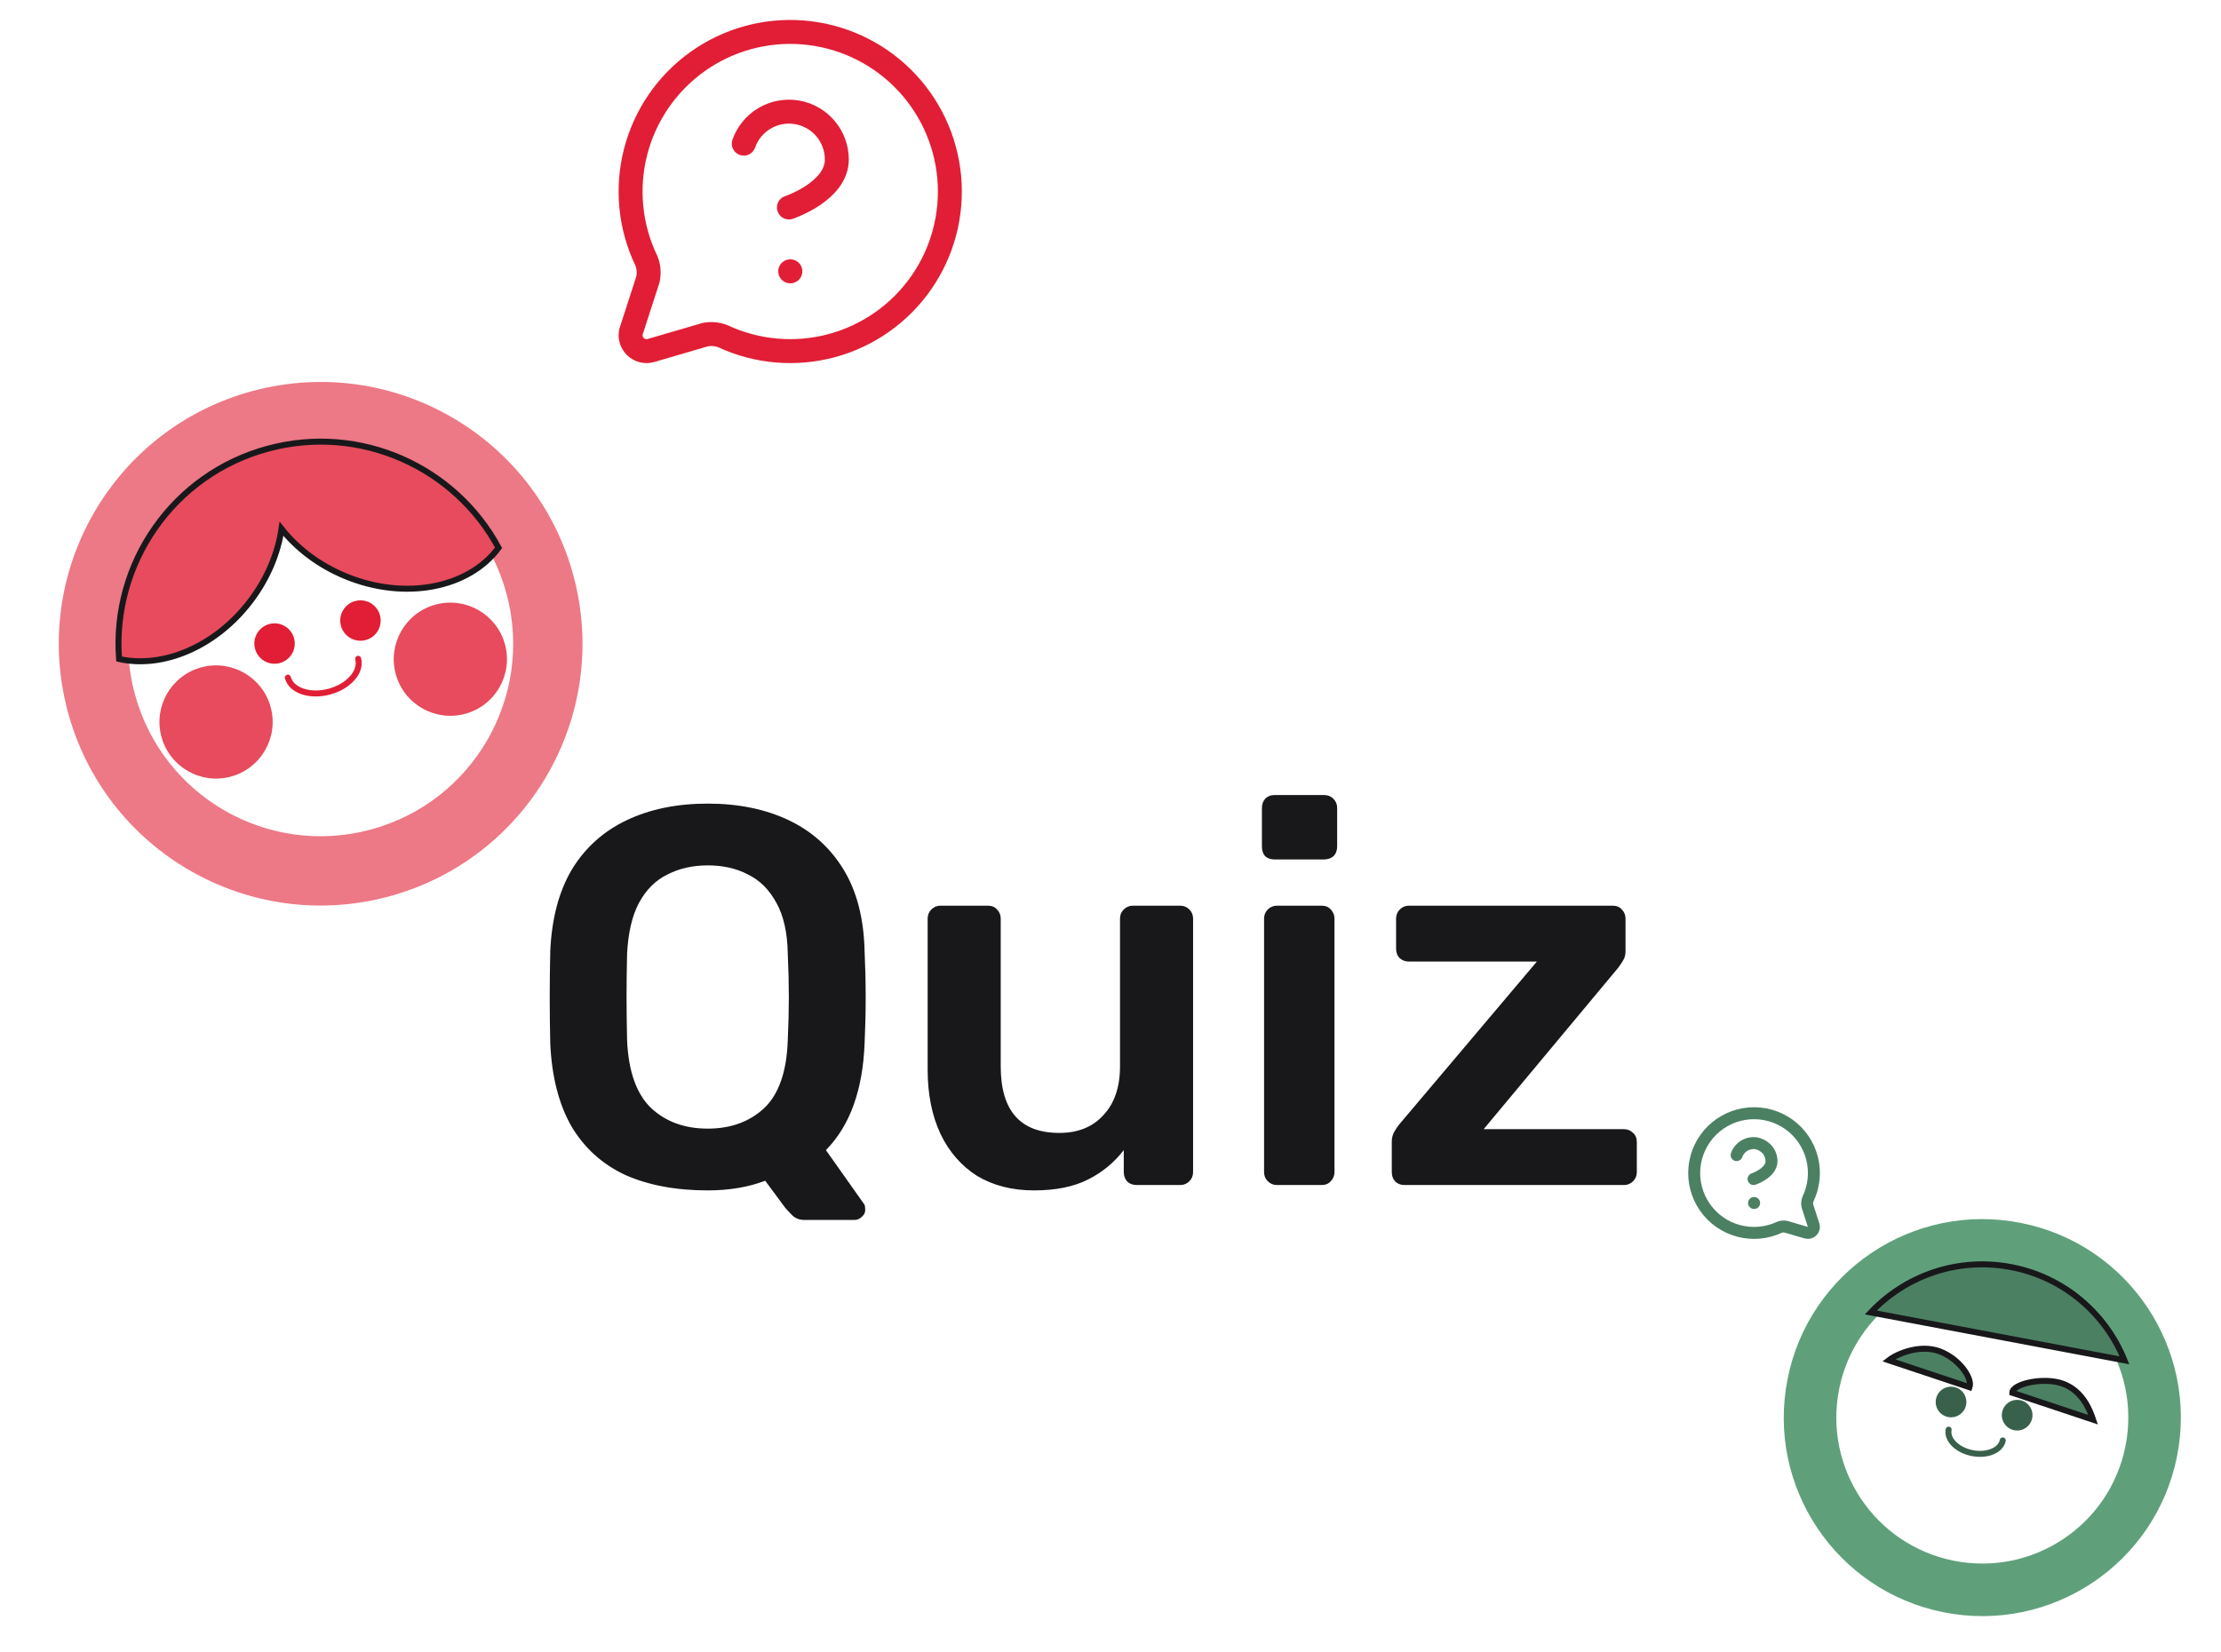
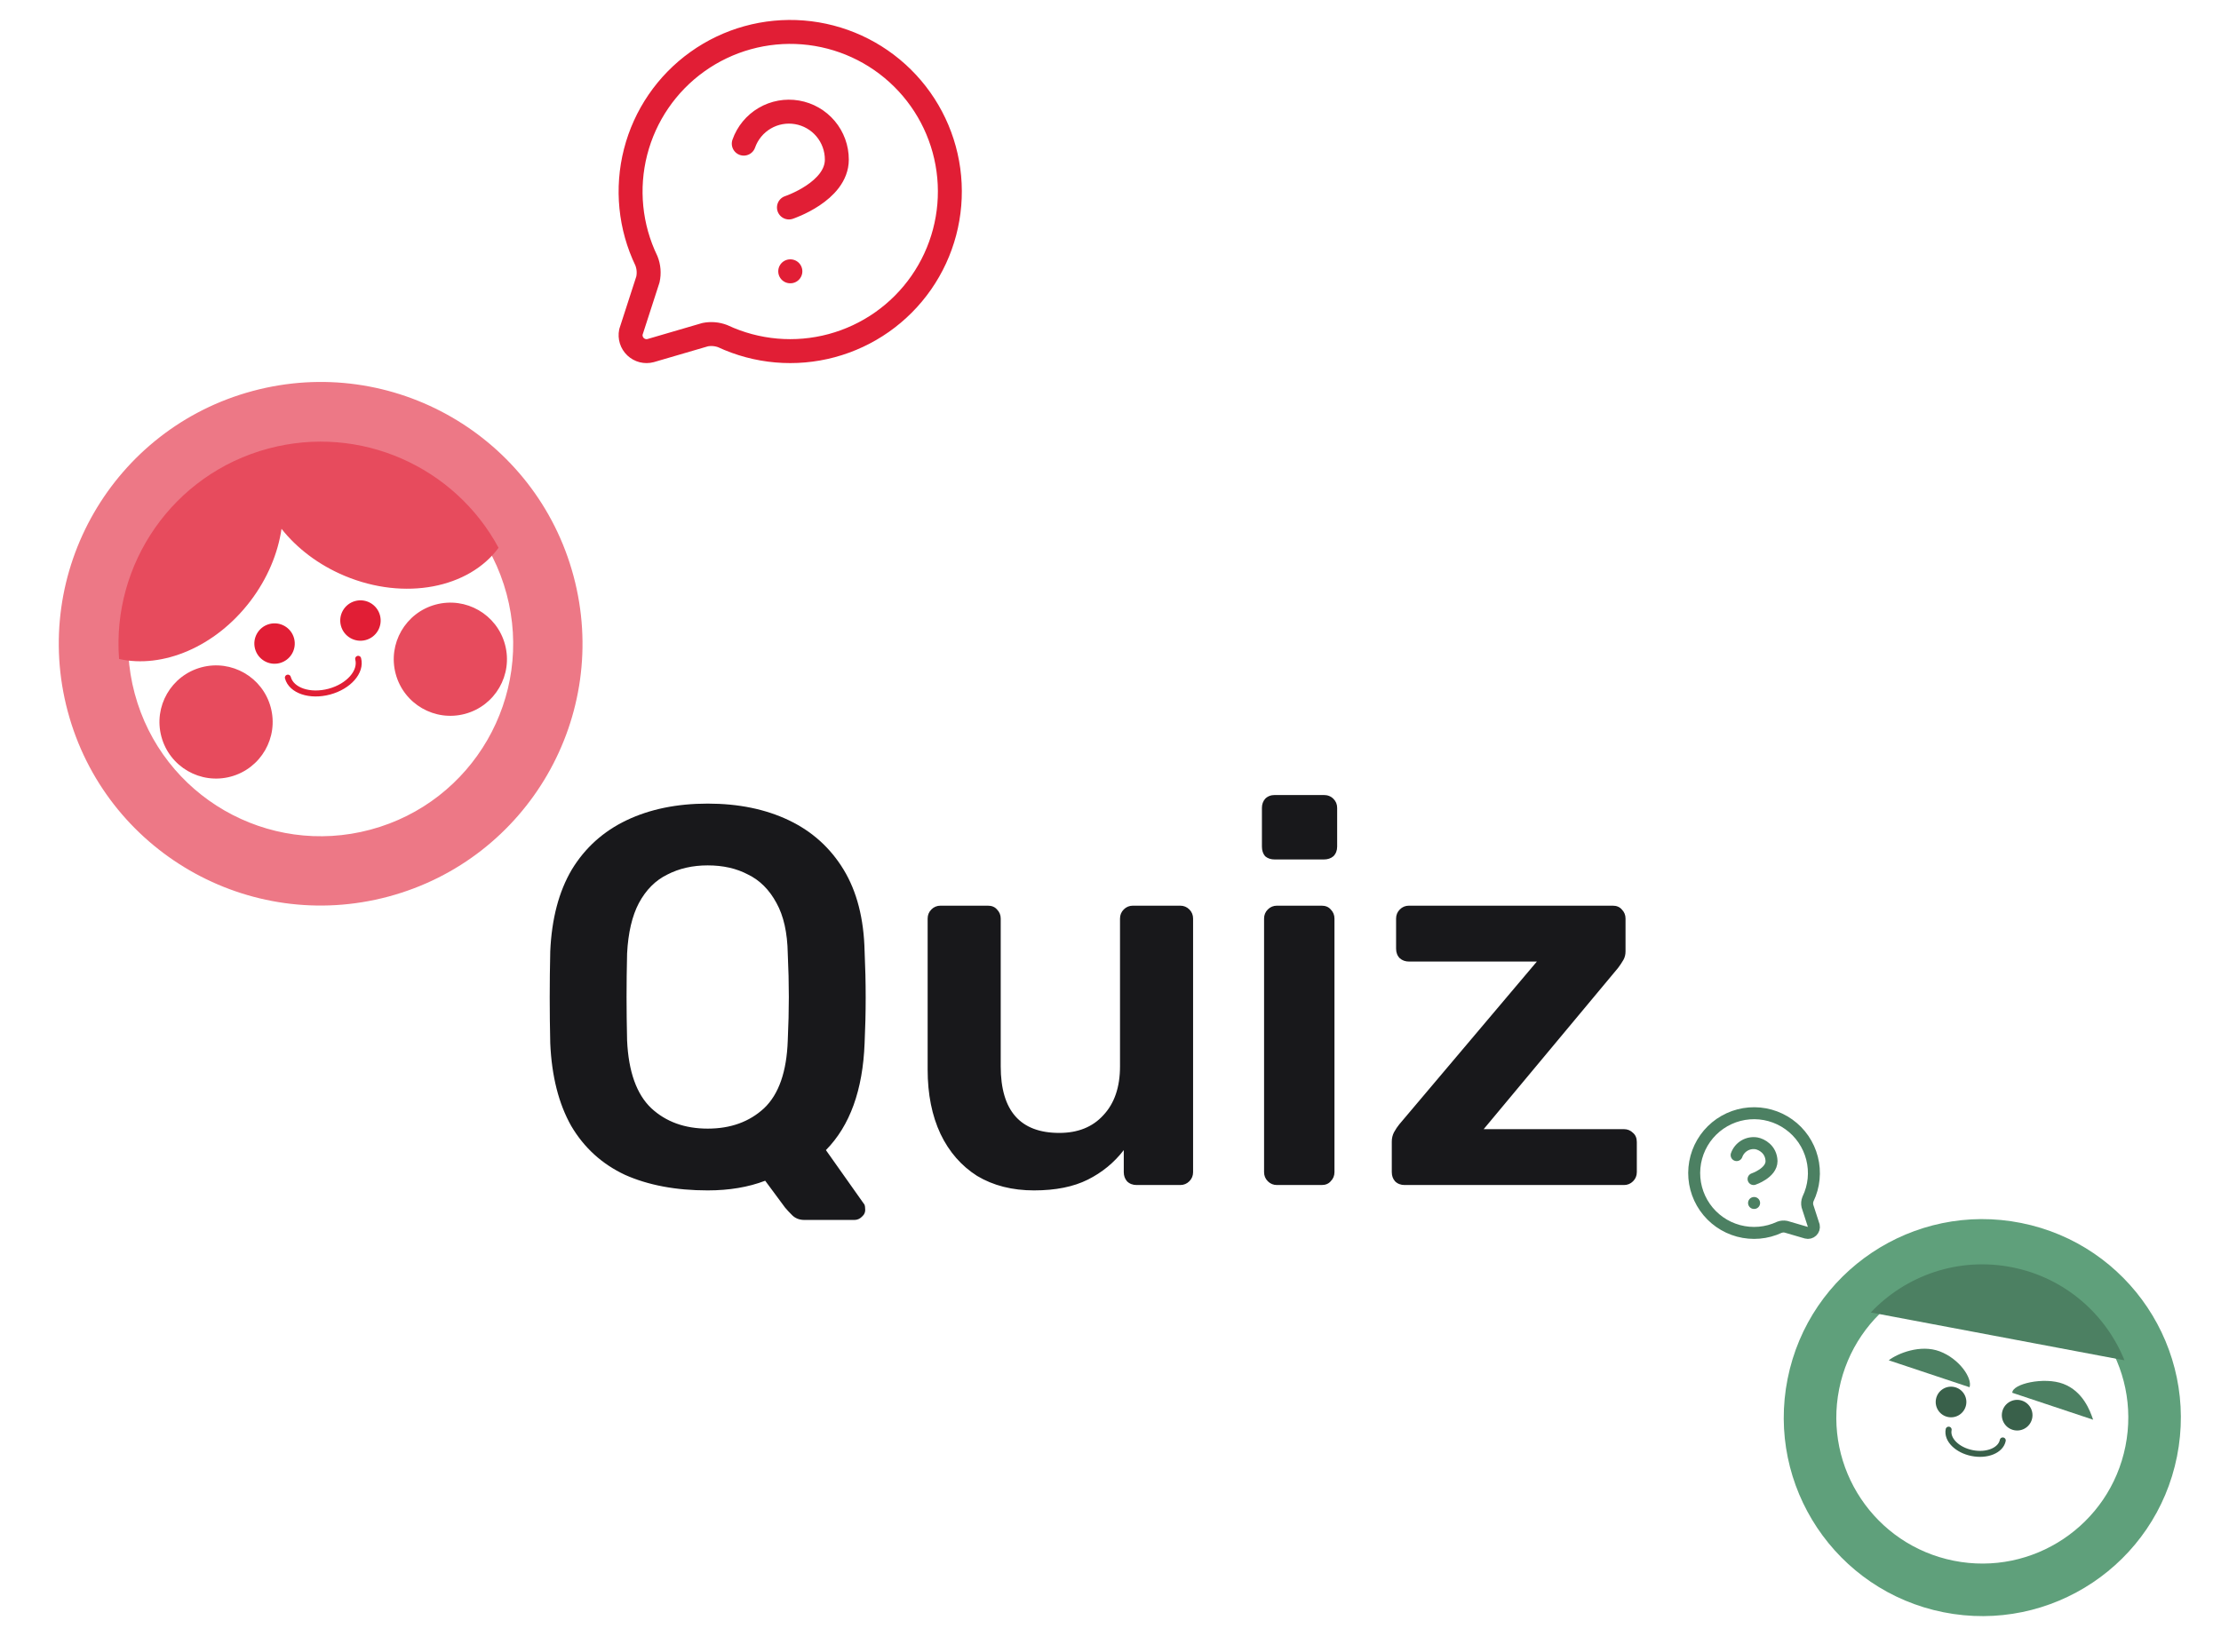
<svg xmlns="http://www.w3.org/2000/svg" width="371" height="276" viewBox="0 0 371 276" fill="none">
  <path fill-rule="evenodd" clip-rule="evenodd" d="M42.242 65.319C65.572 59.068 89.552 72.913 95.803 96.242C102.055 119.572 88.21 143.552 64.88 149.804C41.55 156.055 17.57 142.21 11.319 118.88C5.068 95.55 18.913 71.57 42.242 65.319ZM45.239 76.501C28.084 81.097 17.904 98.73 22.501 115.884C27.097 133.038 44.73 143.218 61.884 138.622C79.038 134.025 89.218 116.393 84.622 99.239C80.025 82.084 62.393 71.904 45.239 76.501Z" fill="#ED7886" />
-   <path d="M44.823 74.947C60.243 70.815 76.028 78.056 83.281 91.526C78.337 98.254 67.618 100.418 57.589 96.22C53.203 94.385 49.592 91.601 47.026 88.36C46.425 92.449 44.689 96.666 41.809 100.448C35.965 108.123 27.146 111.733 19.891 110.107C18.672 94.223 28.876 79.22 44.823 74.947Z" fill="#E74B5D" />
-   <path d="M44.823 74.947C60.243 70.815 76.028 78.056 83.281 91.526C78.337 98.254 67.618 100.418 57.589 96.22C53.203 94.385 49.592 91.601 47.026 88.36C46.425 92.449 44.689 96.666 41.809 100.448C35.965 108.123 27.146 111.733 19.891 110.107C18.672 94.223 28.876 79.22 44.823 74.947Z" stroke="#18181B" />
+   <path d="M44.823 74.947C60.243 70.815 76.028 78.056 83.281 91.526C78.337 98.254 67.618 100.418 57.588 96.22C53.203 94.385 49.592 91.601 47.026 88.361C46.424 92.45 44.689 96.666 41.809 100.449C35.965 108.123 27.146 111.733 19.891 110.106C18.672 94.222 28.876 79.22 44.823 74.947Z" fill="#E74B5D" />
  <circle cx="36.091" cy="120.632" r="9.454" transform="rotate(-15 36.0914 120.632)" fill="#E74B5D" />
  <circle cx="75.228" cy="110.145" r="9.454" transform="rotate(-15 75.2281 110.145)" fill="#E74B5D" />
  <circle cx="45.862" cy="107.527" r="3.376" transform="rotate(-15 45.8618 107.527)" fill="#E11E35" />
  <path d="M59.829 110.077C60.408 112.238 58.249 114.695 55.007 115.563C51.765 116.432 48.667 115.384 48.088 113.223" stroke="#E11E35" stroke-linecap="round" />
  <circle cx="60.211" cy="103.682" r="3.376" transform="rotate(-15 60.2114 103.682)" fill="#E11E35" />
  <path d="M124.24 24C124.867 22.218 126.104 20.715 127.733 19.758C129.362 18.8 131.277 18.45 133.139 18.77C135.001 19.089 136.69 20.057 137.907 21.503C139.123 22.948 139.789 24.777 139.786 26.666C139.786 32 131.786 34.666 131.786 34.666M132 45.333H132.026M107.978 43.578C108.371 44.568 108.458 45.651 108.229 46.691L105.389 55.464C105.298 55.909 105.321 56.37 105.458 56.803C105.594 57.236 105.839 57.627 106.17 57.939C106.5 58.251 106.904 58.474 107.344 58.586C107.785 58.697 108.246 58.695 108.685 58.578L117.786 55.917C118.767 55.723 119.783 55.808 120.717 56.163C126.412 58.822 132.862 59.384 138.931 57.751C145 56.118 150.297 52.394 153.887 47.236C157.478 42.077 159.131 35.817 158.555 29.559C157.98 23.3 155.212 17.446 150.741 13.03C146.27 8.613 140.383 5.917 134.118 5.418C127.853 4.919 121.614 6.649 116.5 10.302C111.386 13.955 107.727 19.297 106.168 25.386C104.609 31.474 105.25 37.917 107.978 43.578Z" stroke="#E11E35" stroke-width="4" stroke-linecap="round" stroke-linejoin="round" />
  <path fill-rule="evenodd" clip-rule="evenodd" d="M337.614 204.339C355.576 207.921 367.232 225.386 363.65 243.347C360.067 261.308 342.603 272.964 324.641 269.382C306.68 265.799 295.024 248.335 298.606 230.374C302.189 212.412 319.653 200.756 337.614 204.339ZM335.897 212.947C322.691 210.313 309.849 218.884 307.215 232.091C304.581 245.298 313.152 258.139 326.358 260.773C339.565 263.407 352.407 254.837 355.041 241.63C357.675 228.423 349.104 215.581 335.897 212.947Z" fill="#5FA07B" />
-   <path d="M336.137 232.712C336.137 231.212 341.437 230.012 344.637 231.212C347.938 232.45 349.137 235.712 349.637 237.212L336.137 232.712ZM315.5 227.286C317 226.119 320.8 224.586 324 225.786C327.301 227.024 329.5 230.286 329 231.786L315.5 227.286ZM336.136 211.751C344.922 213.503 351.753 219.557 354.876 227.286L312.501 219.293C318.352 213.098 327.163 209.961 336.136 211.751Z" fill="#4C8062" />
-   <path d="M336.137 232.712C336.137 231.212 341.437 230.012 344.637 231.212C347.938 232.45 349.137 235.712 349.637 237.212L336.137 232.712ZM315.5 227.286C317 226.119 320.8 224.586 324 225.786C327.301 227.024 329.5 230.286 329 231.786L315.5 227.286ZM336.136 211.751C344.922 213.503 351.753 219.557 354.876 227.286L312.501 219.293C318.352 213.098 327.163 209.961 336.136 211.751Z" stroke="#18181B" />
+   <path d="M336.137 211.751C344.922 213.503 351.753 219.557 354.876 227.286L312.501 219.292C318.352 213.098 327.163 209.961 336.137 211.751Z" fill="#4C8062" />
+   <path d="M315.5 227.286L329 231.786C329.5 230.286 327.301 227.024 324 225.786C320.8 224.586 317 226.119 315.5 227.286Z" fill="#4C8062" />
+   <path d="M336.137 232.712L349.637 237.212C349.137 235.712 347.938 232.45 344.637 231.212C341.437 230.012 336.137 231.212 336.137 232.712Z" fill="#4C8062" />
  <circle cx="325.905" cy="234.251" r="2.56" transform="rotate(11.2797 325.905 234.251)" fill="#39604A" />
  <path d="M334.545 240.674C334.213 242.339 331.921 243.284 329.424 242.786C326.928 242.288 325.174 240.536 325.506 238.872" stroke="#39604A" stroke-linecap="round" />
  <circle cx="336.951" cy="236.455" r="2.56" transform="rotate(11.2797 336.951 236.455)" fill="#39604A" />
  <path d="M290.09 193C290.325 192.332 290.789 191.768 291.4 191.409C292.011 191.05 292.729 190.919 293.427 191.039C294.231 191.193 295.856 192 295.92 194C295.92 196 292.92 197 292.92 197M293 201H293.01M302.008 200.342C301.861 200.713 301.829 201.12 301.914 201.509L302.979 204.799C303.014 204.966 303.005 205.139 302.954 205.301C302.902 205.464 302.81 205.61 302.687 205.727C302.563 205.844 302.411 205.928 302.246 205.97C302.081 206.012 301.908 206.011 301.743 205.967L298.33 204.969C297.963 204.896 297.582 204.928 297.231 205.061C295.096 206.058 292.677 206.269 290.401 205.657C288.125 205.044 286.139 203.648 284.793 201.714C283.446 199.779 282.826 197.432 283.042 195.085C283.258 192.738 284.296 190.543 285.972 188.886C287.649 187.23 289.857 186.219 292.206 186.032C294.555 185.845 296.895 186.494 298.813 187.864C300.731 189.233 302.103 191.237 302.687 193.52C303.272 195.803 303.032 198.219 302.008 200.342Z" stroke="#4C8062" stroke-width="2" stroke-linecap="round" stroke-linejoin="round" />
  <path d="M134.372 203.834C133.534 203.834 132.846 203.565 132.307 203.027C131.829 202.548 131.44 202.129 131.141 201.77L127.819 197.282C125.007 198.359 121.805 198.898 118.215 198.898C112.889 198.898 108.282 198.03 104.392 196.295C100.562 194.499 97.57 191.777 95.416 188.126C93.322 184.416 92.155 179.809 91.915 174.303C91.856 171.73 91.826 169.187 91.826 166.674C91.826 164.16 91.856 161.587 91.915 158.954C92.155 153.509 93.352 148.961 95.506 145.311C97.72 141.661 100.772 138.908 104.661 137.053C108.551 135.198 113.069 134.27 118.215 134.27C123.361 134.27 127.879 135.198 131.769 137.053C135.658 138.908 138.71 141.661 140.924 145.311C143.138 148.961 144.305 153.509 144.425 158.954C144.545 161.587 144.605 164.16 144.605 166.674C144.605 169.187 144.545 171.73 144.425 174.303C144.126 182.142 141.972 188.096 137.962 192.166L144.245 201.052C144.305 201.112 144.365 201.201 144.425 201.321C144.485 201.501 144.515 201.71 144.515 201.949C144.575 202.488 144.395 202.937 143.976 203.296C143.617 203.655 143.198 203.834 142.72 203.834H134.372ZM118.215 188.575C122.045 188.575 125.186 187.438 127.64 185.164C130.093 182.831 131.41 179.061 131.589 173.855C131.709 171.222 131.769 168.798 131.769 166.584C131.769 164.31 131.709 161.887 131.589 159.313C131.529 155.843 130.901 153.03 129.704 150.876C128.508 148.662 126.922 147.076 124.947 146.119C123.032 145.101 120.788 144.593 118.215 144.593C115.702 144.593 113.458 145.101 111.483 146.119C109.508 147.076 107.923 148.662 106.726 150.876C105.589 153.03 104.931 155.843 104.751 159.313C104.691 161.887 104.661 164.31 104.661 166.584C104.661 168.798 104.691 171.222 104.751 173.855C104.99 179.061 106.337 182.831 108.79 185.164C111.244 187.438 114.385 188.575 118.215 188.575ZM172.727 198.898C169.077 198.898 165.906 198.09 163.213 196.474C160.58 194.799 158.545 192.465 157.109 189.473C155.673 186.421 154.955 182.831 154.955 178.702V153.479C154.955 152.881 155.164 152.372 155.583 151.953C156.002 151.534 156.511 151.325 157.109 151.325H165.008C165.666 151.325 166.175 151.534 166.534 151.953C166.953 152.372 167.162 152.881 167.162 153.479V178.163C167.162 185.583 170.424 189.293 176.946 189.293C180.058 189.293 182.511 188.306 184.306 186.331C186.162 184.356 187.089 181.634 187.089 178.163V153.479C187.089 152.881 187.298 152.372 187.717 151.953C188.136 151.534 188.645 151.325 189.243 151.325H197.142C197.741 151.325 198.249 151.534 198.668 151.953C199.087 152.372 199.296 152.881 199.296 153.479V195.846C199.296 196.444 199.087 196.953 198.668 197.372C198.249 197.791 197.741 198 197.142 198H189.872C189.213 198 188.675 197.791 188.256 197.372C187.897 196.953 187.717 196.444 187.717 195.846V192.166C186.102 194.26 184.097 195.906 181.703 197.102C179.31 198.299 176.318 198.898 172.727 198.898ZM213.307 198C212.709 198 212.2 197.791 211.781 197.372C211.363 196.953 211.153 196.444 211.153 195.846V153.479C211.153 152.881 211.363 152.372 211.781 151.953C212.2 151.534 212.709 151.325 213.307 151.325H220.757C221.416 151.325 221.924 151.534 222.283 151.953C222.702 152.372 222.912 152.881 222.912 153.479V195.846C222.912 196.444 222.702 196.953 222.283 197.372C221.924 197.791 221.416 198 220.757 198H213.307ZM212.948 143.605C212.29 143.605 211.752 143.426 211.333 143.067C210.974 142.648 210.794 142.109 210.794 141.451V134.988C210.794 134.39 210.974 133.881 211.333 133.463C211.752 133.044 212.29 132.834 212.948 132.834H221.117C221.775 132.834 222.313 133.044 222.732 133.463C223.151 133.881 223.361 134.39 223.361 134.988V141.451C223.361 142.109 223.151 142.648 222.732 143.067C222.313 143.426 221.775 143.605 221.117 143.605H212.948ZM234.641 198C233.983 198 233.444 197.791 233.025 197.372C232.666 196.953 232.487 196.444 232.487 195.846V190.729C232.487 190.191 232.606 189.682 232.846 189.204C233.145 188.665 233.444 188.216 233.743 187.857L256.722 160.66H235.359C234.76 160.66 234.252 160.48 233.833 160.121C233.414 159.702 233.205 159.164 233.205 158.506V153.479C233.205 152.881 233.414 152.372 233.833 151.953C234.252 151.534 234.76 151.325 235.359 151.325H269.378C270.036 151.325 270.545 151.534 270.904 151.953C271.323 152.372 271.532 152.881 271.532 153.479V158.954C271.532 159.493 271.413 159.972 271.173 160.391C270.934 160.809 270.635 161.258 270.276 161.737L247.836 188.665H271.263C271.861 188.665 272.37 188.874 272.789 189.293C273.208 189.652 273.417 190.161 273.417 190.819V195.846C273.417 196.444 273.208 196.953 272.789 197.372C272.37 197.791 271.861 198 271.263 198H234.641Z" fill="#18181B" />
</svg>
